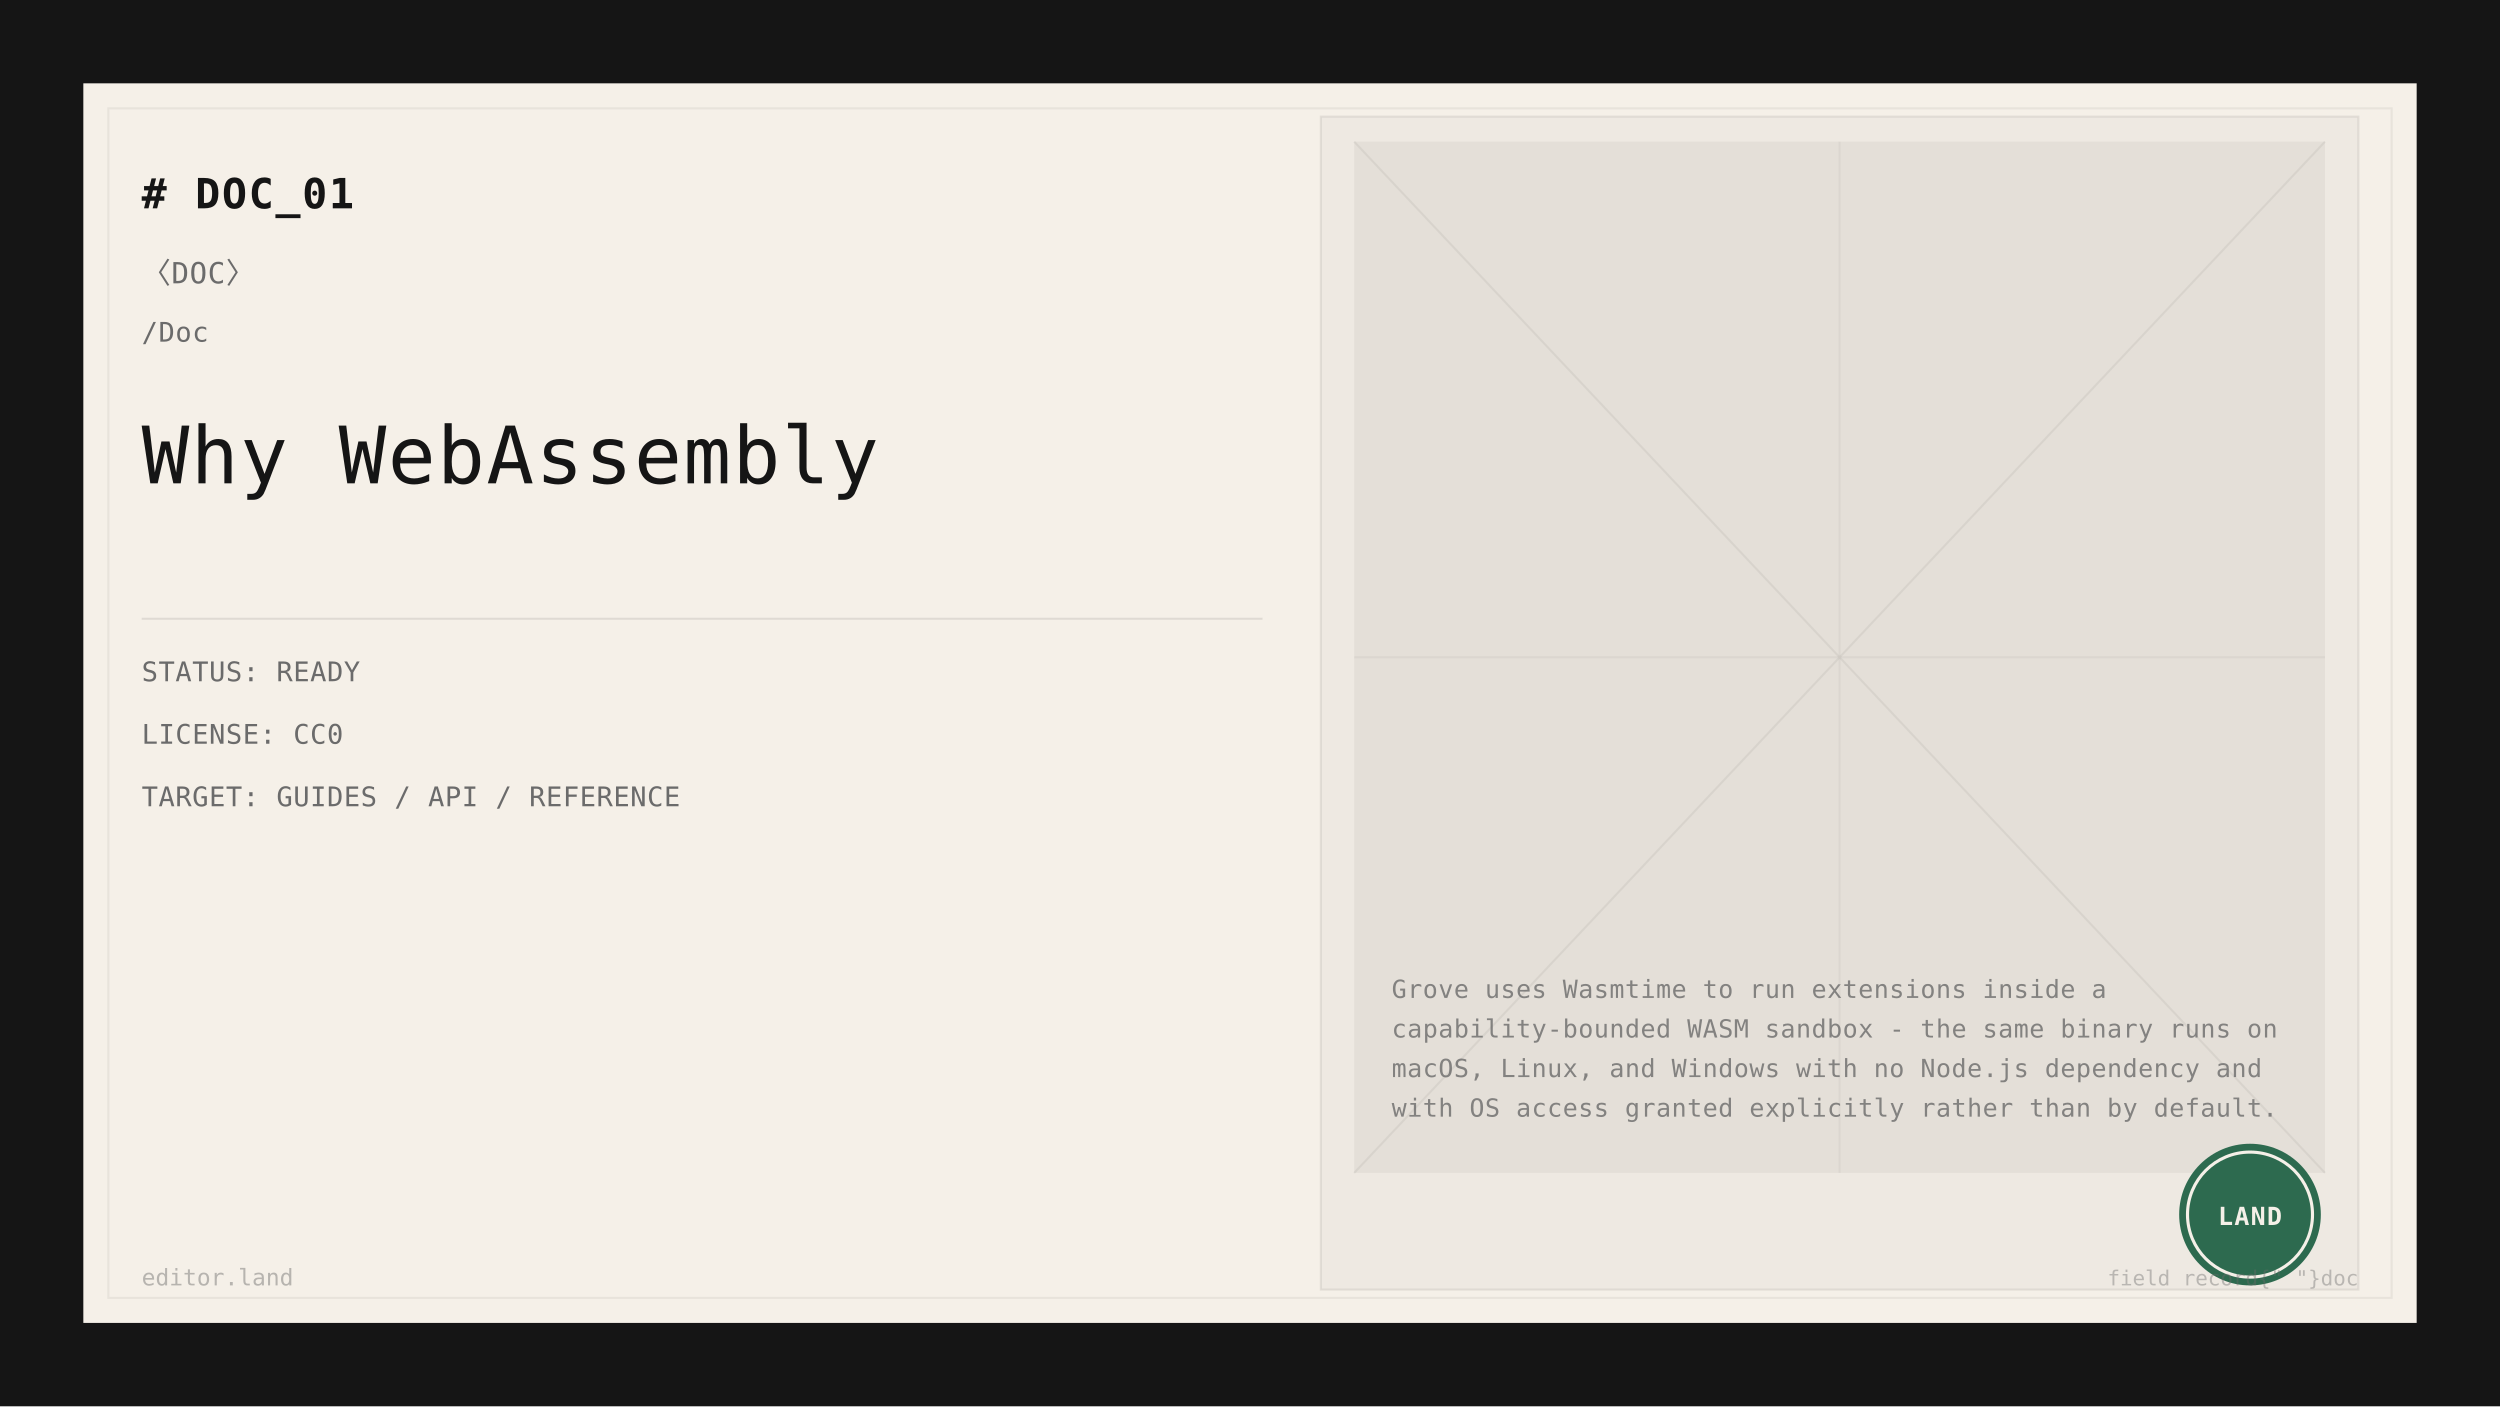
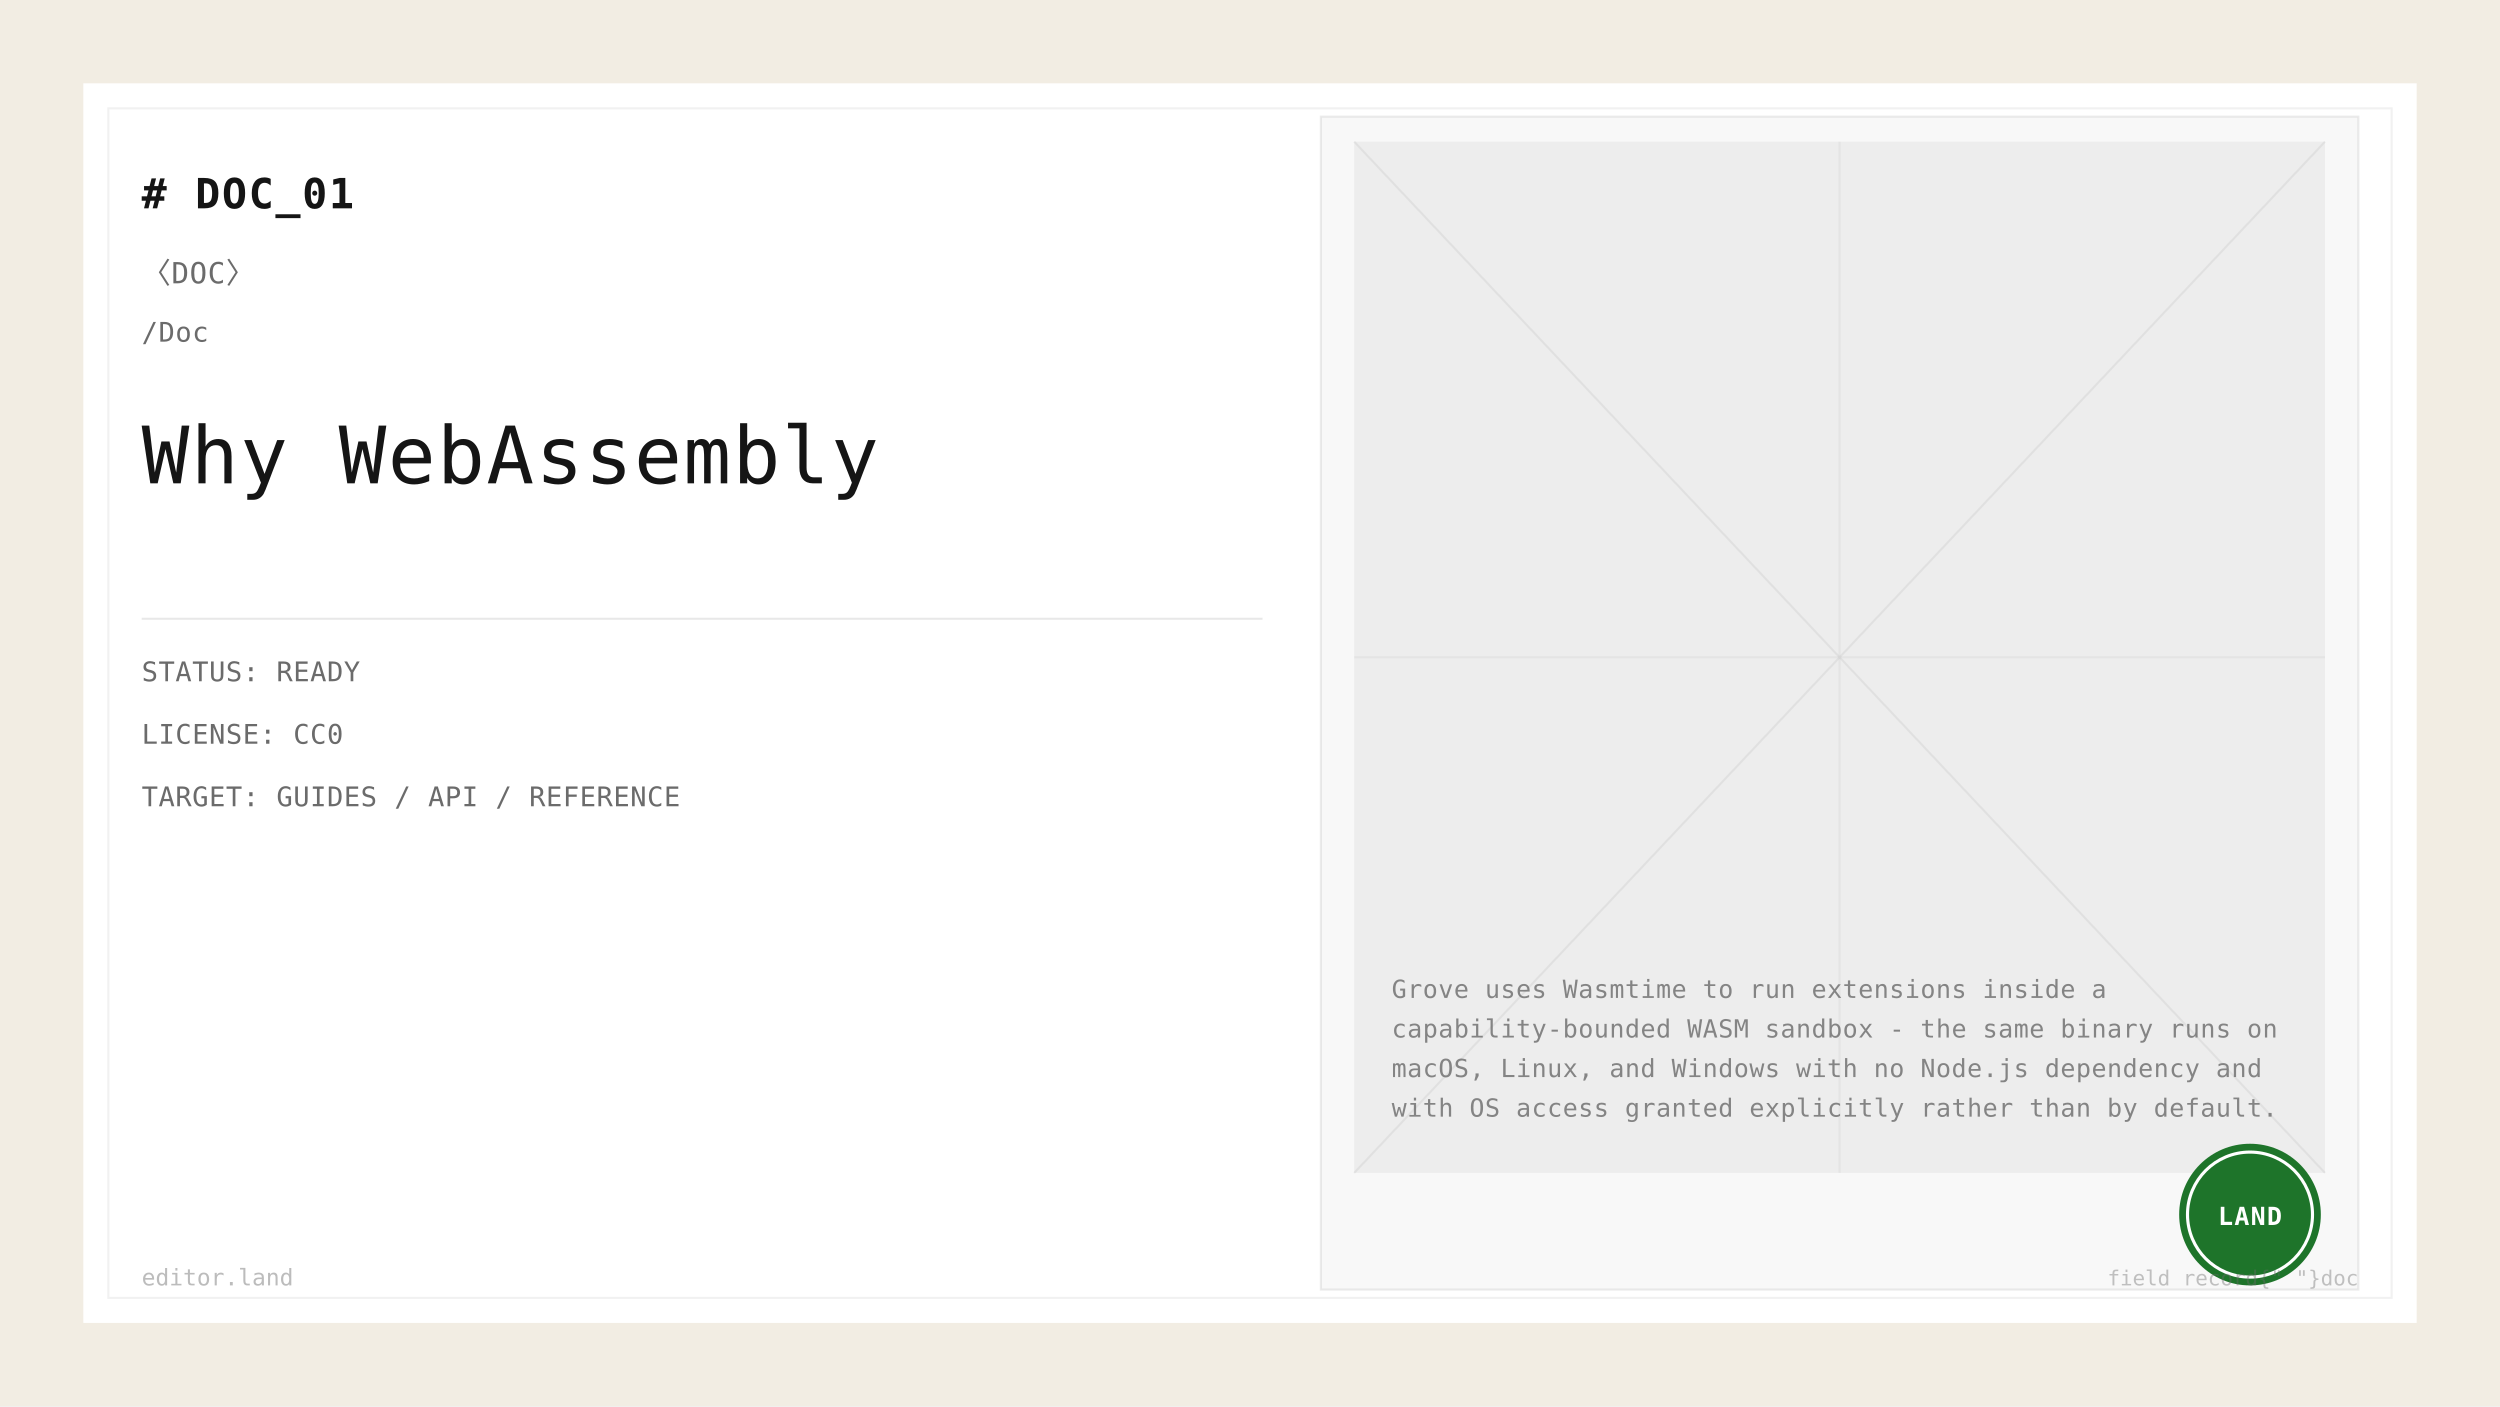
<svg xmlns="http://www.w3.org/2000/svg" width="1200" height="675" viewBox="0 0 1200 675">
-   <path fill="#151515" d="M0 0h1200v675H0z" />
-   <path fill="#f5f0e8" d="M40 40h1120v595H40z" />
+   <path fill="#f2ede3" d="M0 0h1200v675H0z" />
+   <path fill="#fff" d="M40 40h1120v595H40z" />
  <path fill="none" stroke="#151515" stroke-opacity=".06" d="M52 52h1096v571H52z" />
  <text x="68" y="100" fill="#151515" font-family="'JetBrains Mono', 'SF Mono', 'Fira Code', monospace" font-size="20" font-weight="600" letter-spacing=".04em"># DOC_01</text>
  <text x="68" y="136" fill="#6b6b6b" font-family="'JetBrains Mono', 'SF Mono', 'Fira Code', monospace" font-size="14" font-weight="400" letter-spacing=".02em">〈DOC〉</text>
  <text x="68" y="164" fill="#6b6b6b" font-family="'JetBrains Mono', 'SF Mono', 'Fira Code', monospace" font-size="13" font-weight="400" letter-spacing=".02em">/Doc</text>
  <text x="68" y="232" fill="#151515" font-family="'JetBrains Mono', 'SF Mono', 'Fira Code', monospace" font-size="38" font-weight="500" letter-spacing=".02em">Why WebAssembly</text>
  <path stroke="#151515" stroke-opacity=".1" d="M68 297h538" />
  <text x="68" y="327" fill="#6b6b6b" font-family="'JetBrains Mono', 'SF Mono', 'Fira Code', monospace" font-size="13" font-weight="400" letter-spacing=".02em">STATUS: READY</text>
  <text x="68" y="357" fill="#6b6b6b" font-family="'JetBrains Mono', 'SF Mono', 'Fira Code', monospace" font-size="13" font-weight="400" letter-spacing=".02em">LICENSE: CC0</text>
  <text x="68" y="387" fill="#6b6b6b" font-family="'JetBrains Mono', 'SF Mono', 'Fira Code', monospace" font-size="13" font-weight="400" letter-spacing=".02em">TARGET: GUIDES / API / REFERENCE</text>
  <path fill="#151515" fill-opacity=".03" d="M634 56h498v563H634z" />
  <path fill="none" stroke="#151515" stroke-opacity=".08" d="M634 56h498v563H634z" />
  <path fill="#151515" fill-opacity=".05" d="M650 68h466v495H650z" />
  <path stroke="#151515" stroke-opacity=".06" d="m650 68 466 495m0-495L650 563" />
  <path stroke="#151515" stroke-opacity=".04" d="M883 68v495M650 315.5h466" />
  <text x="668" y="479" fill="#6b6b6b" fill-opacity=".8" font-family="'JetBrains Mono', 'SF Mono', 'Fira Code', monospace" font-size="12" font-weight="400" letter-spacing=".02em">Grove uses Wasmtime to run extensions inside a</text>
  <text x="668" y="498" fill="#6b6b6b" fill-opacity=".8" font-family="'JetBrains Mono', 'SF Mono', 'Fira Code', monospace" font-size="12" font-weight="400" letter-spacing=".02em">capability-bounded WASM sandbox - the same binary runs on</text>
  <text x="668" y="517" fill="#6b6b6b" fill-opacity=".8" font-family="'JetBrains Mono', 'SF Mono', 'Fira Code', monospace" font-size="12" font-weight="400" letter-spacing=".02em">macOS, Linux, and Windows with no Node.js dependency and</text>
  <text x="668" y="536" fill="#6b6b6b" fill-opacity=".8" font-family="'JetBrains Mono', 'SF Mono', 'Fira Code', monospace" font-size="12" font-weight="400" letter-spacing=".02em">with OS access granted explicitly rather than by default.</text>
-   <circle cx="1080" cy="583" r="34" fill="#2d6a4f" />
-   <circle cx="1080" cy="583" r="30" fill="none" stroke="#f5f0e8" stroke-width="1.5" />
-   <text x="1080" y="588" fill="#f5f0e8" font-family="'JetBrains Mono', 'SF Mono', 'Fira Code', monospace" font-size="12" font-weight="600" letter-spacing=".05em" text-anchor="middle">LAND</text>
+   <circle cx="1080" cy="583" r="34" fill="#1e742a" />
+   <circle cx="1080" cy="583" r="30" fill="none" stroke="#fff" stroke-width="1.5" />
+   <text x="1080" y="588" fill="#fff" font-family="'JetBrains Mono', 'SF Mono', 'Fira Code', monospace" font-size="12" font-weight="600" letter-spacing=".05em" text-anchor="middle">LAND</text>
  <text x="68" y="617" fill="#6b6b6b" fill-opacity=".45" font-family="'JetBrains Mono', 'SF Mono', 'Fira Code', monospace" font-size="11" font-weight="400">editor.land</text>
  <text x="1132" y="617" fill="#6b6b6b" fill-opacity=".4" font-family="'JetBrains Mono', 'SF Mono', 'Fira Code', monospace" font-size="10" font-weight="400" text-anchor="end">field record{" "}doc</text>
</svg>
